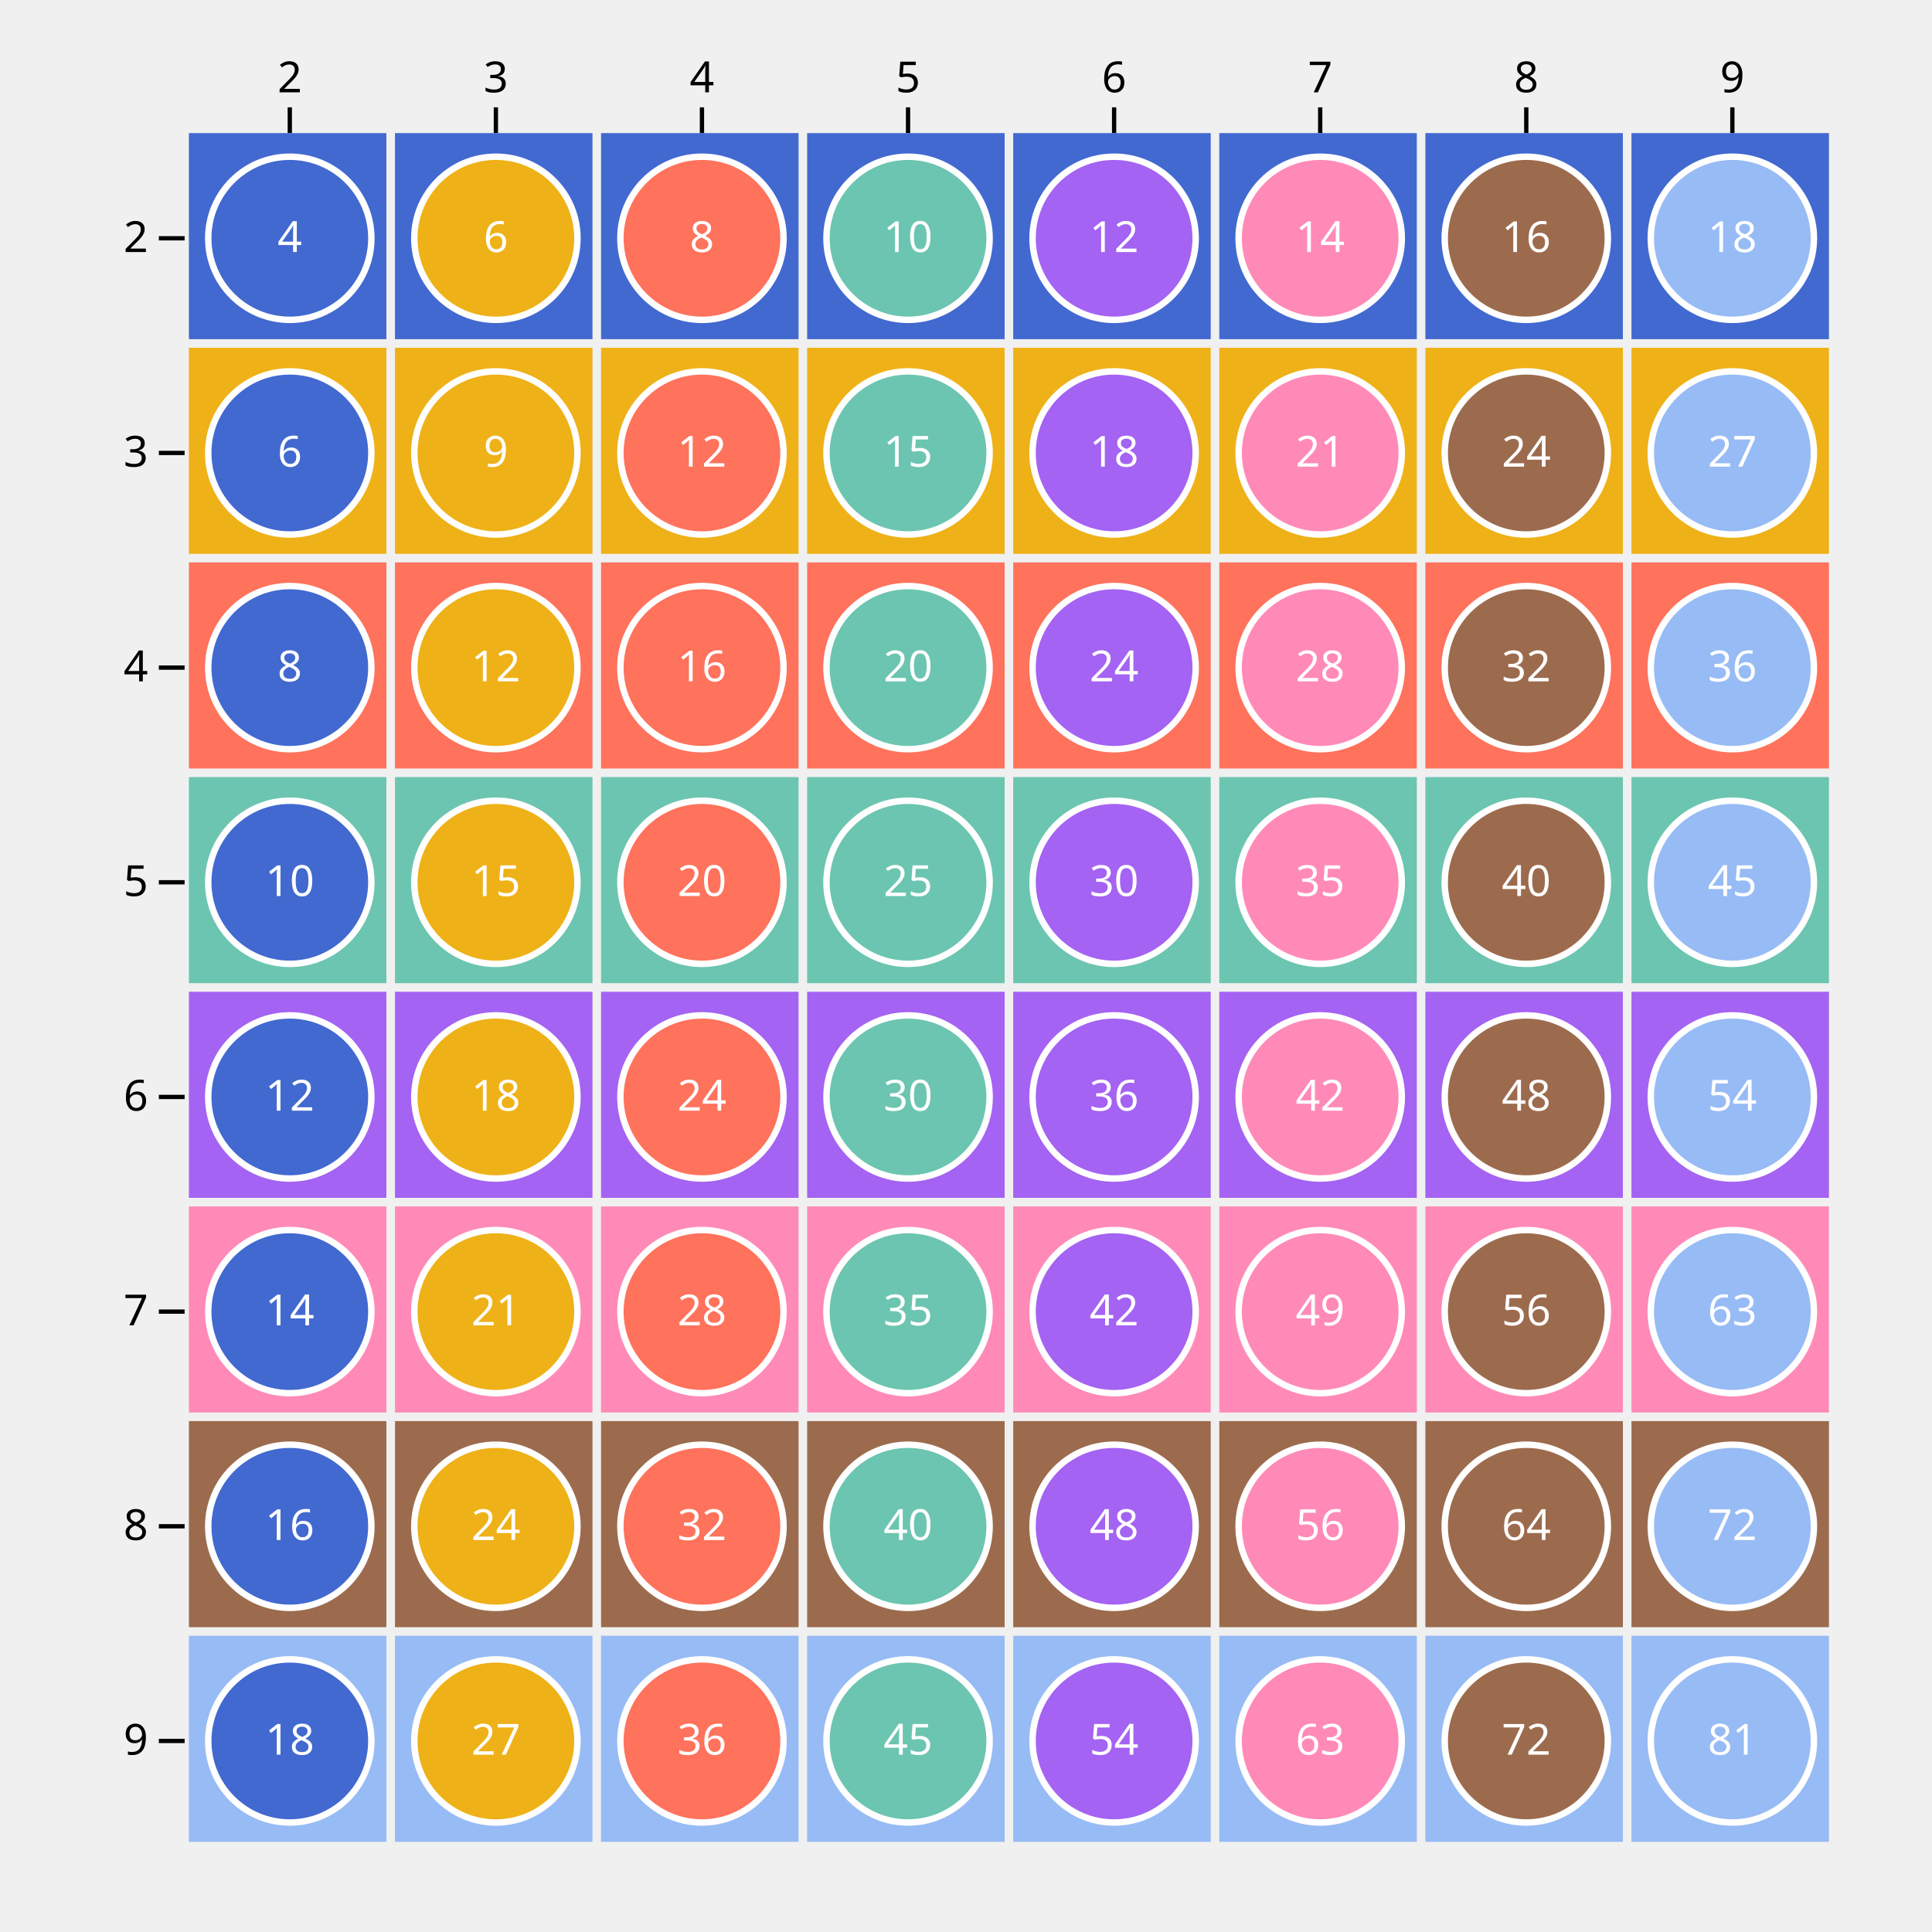
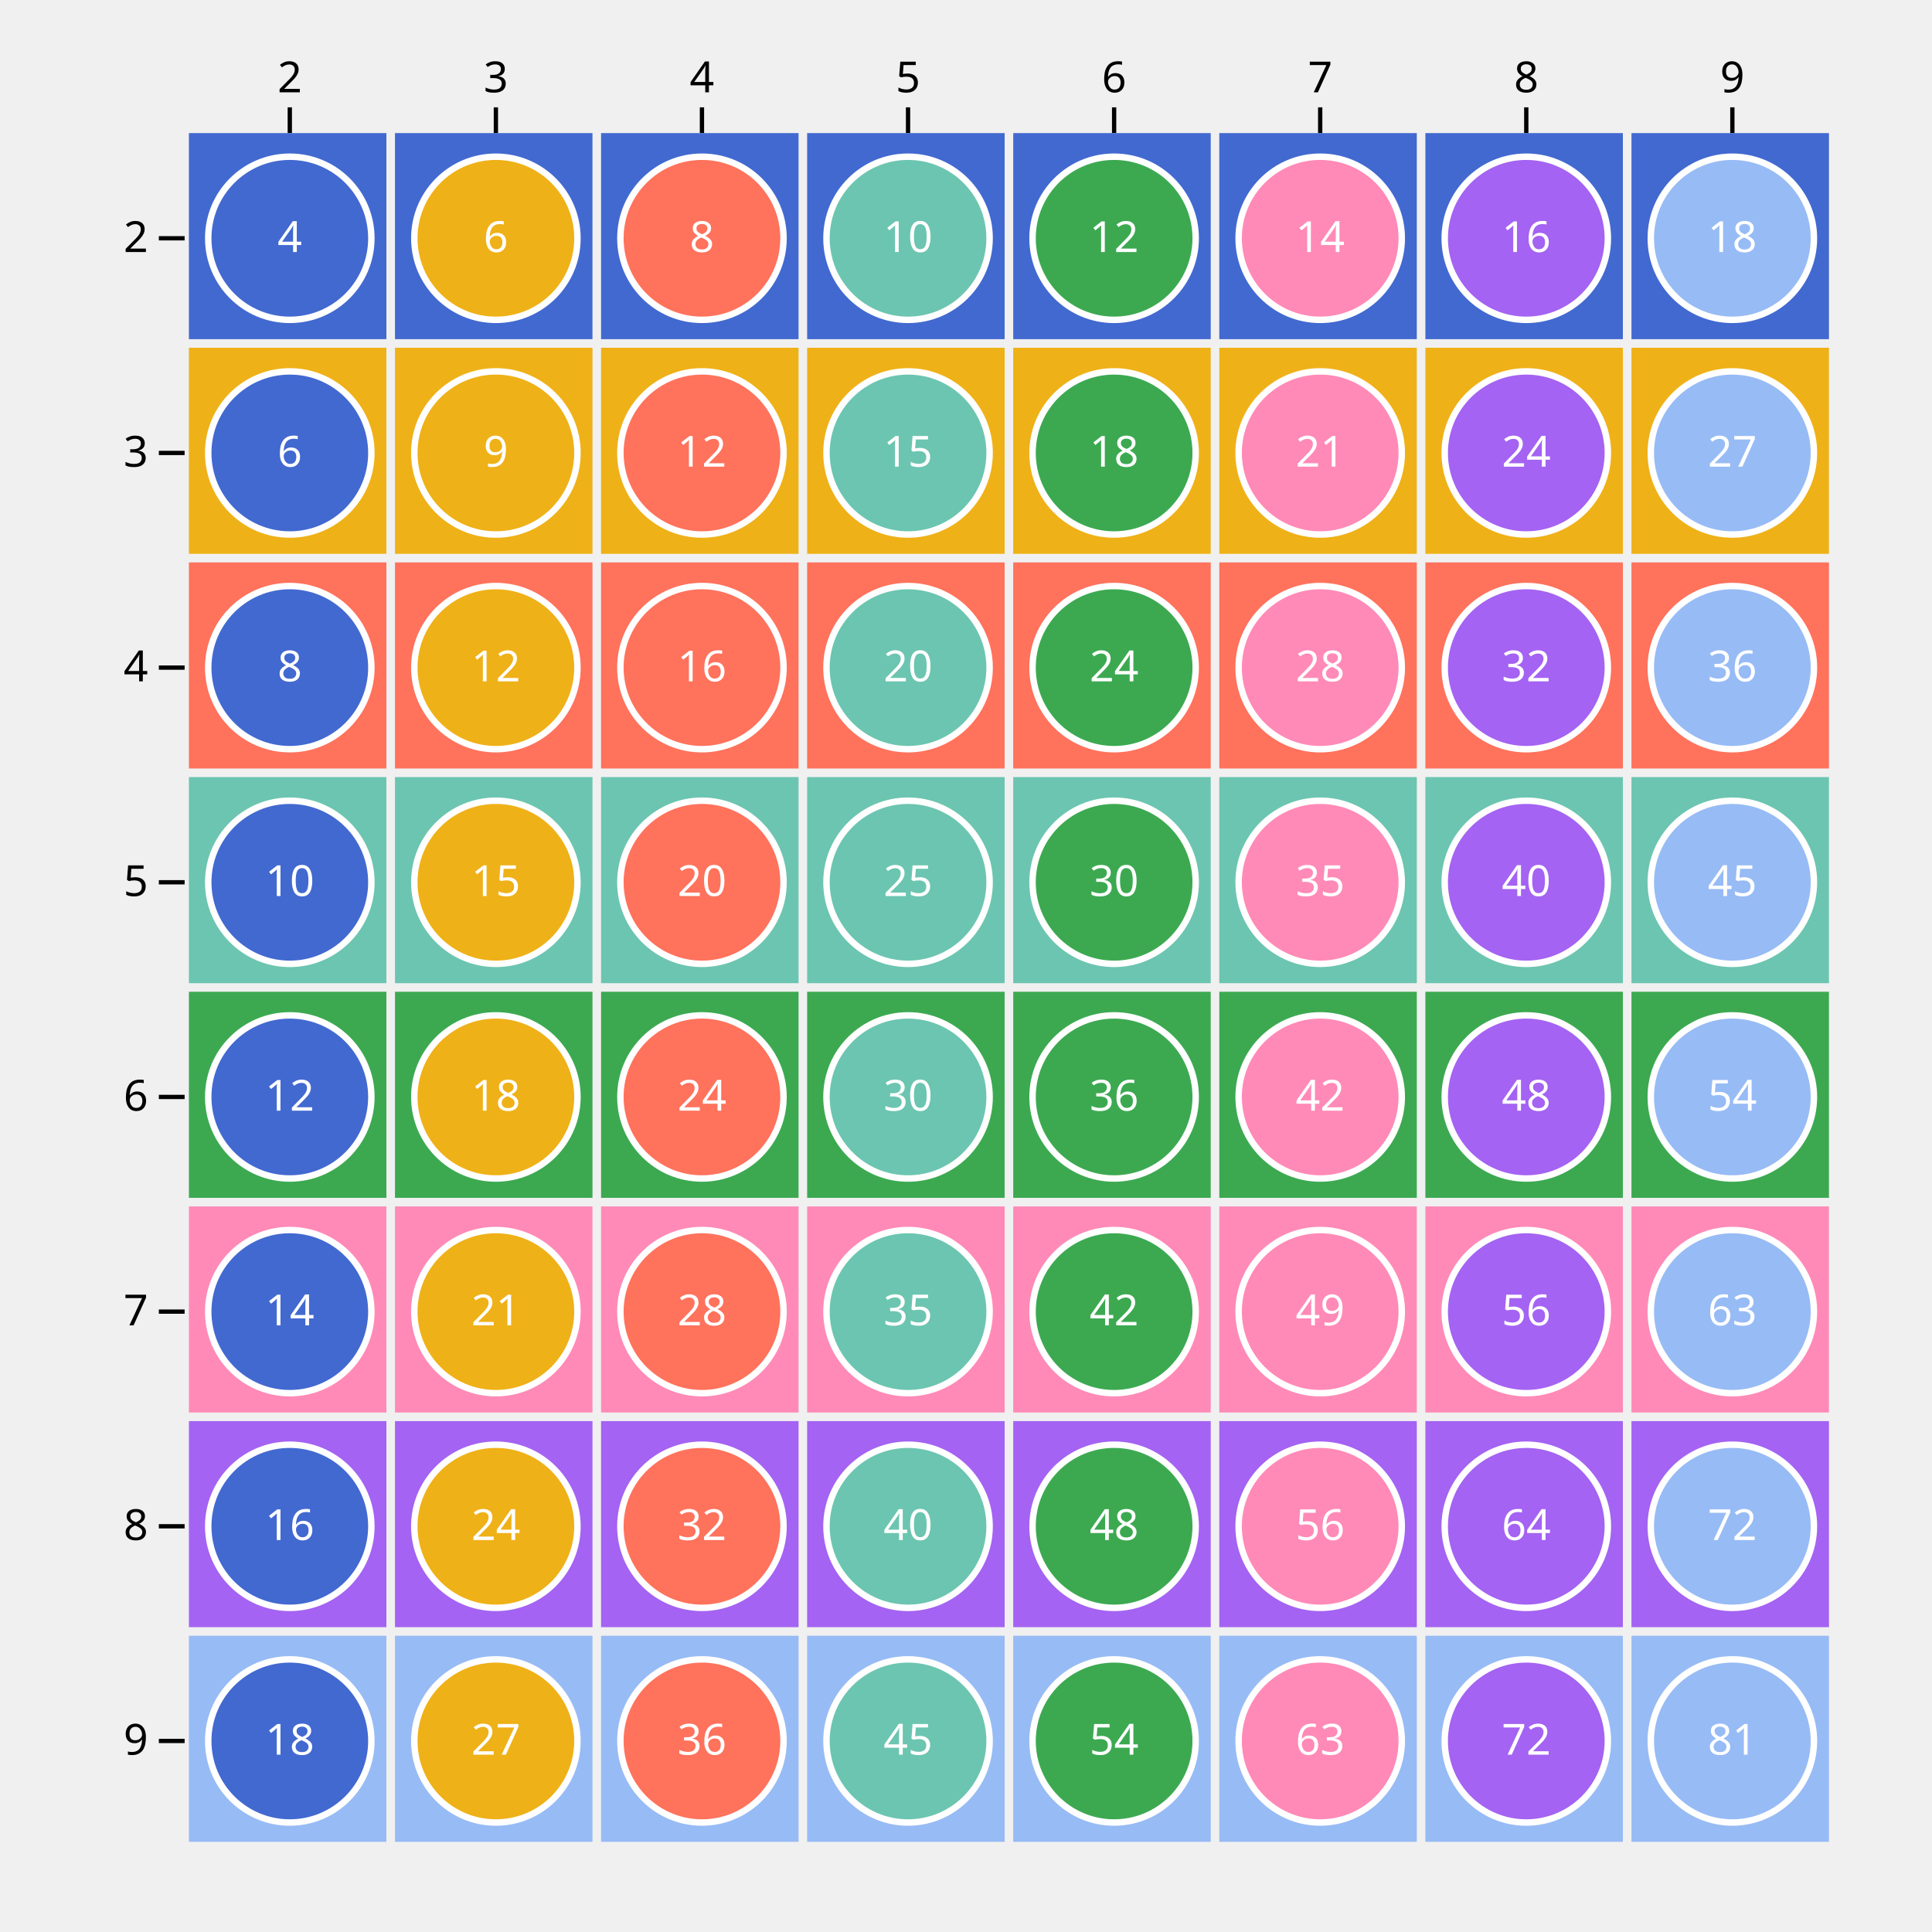
<svg xmlns="http://www.w3.org/2000/svg" class="plot" fill="currentColor" font-family="system-ui, sans-serif" font-size="10" text-anchor="middle" width="450" height="450" viewBox="0 0 450 450">
  <style>
    :where(.plot) {
      --plot-background: white;
      display: block;
      height: auto;
      height: intrinsic;
      max-width: 100%;
    }

    :where(.plot text),
    :where(.plot tspan) {
      white-space: pre;
    }
  </style>
  <g aria-label="fy-axis tick" transform="translate(0,0.5)">
    <g fill="none" stroke="currentColor" transform="translate(3,0)">
      <path transform="translate(40,55)" d="M0,0L-6,0" />
    </g>
    <g fill="none" stroke="currentColor" transform="translate(3,50)">
      <path transform="translate(40,55)" d="M0,0L-6,0" />
    </g>
    <g fill="none" stroke="currentColor" transform="translate(3,100)">
      <path transform="translate(40,55)" d="M0,0L-6,0" />
    </g>
    <g fill="none" stroke="currentColor" transform="translate(3,150)">
      <path transform="translate(40,55)" d="M0,0L-6,0" />
    </g>
    <g fill="none" stroke="currentColor" transform="translate(3,200)">
      <path transform="translate(40,55)" d="M0,0L-6,0" />
    </g>
    <g fill="none" stroke="currentColor" transform="translate(3,250)">
      <path transform="translate(40,55)" d="M0,0L-6,0" />
    </g>
    <g fill="none" stroke="currentColor" transform="translate(3,300)">
      <path transform="translate(40,55)" d="M0,0L-6,0" />
    </g>
    <g fill="none" stroke="currentColor" transform="translate(3,350)">
      <path transform="translate(40,55)" d="M0,0L-6,0" />
    </g>
  </g>
  <g aria-label="fy-axis tick label" transform="translate(-8.5,0.5)">
    <g text-anchor="end" transform="translate(3,0)">
      <text y="0.32em" transform="translate(40,55)">2</text>
    </g>
    <g text-anchor="end" transform="translate(3,50)">
      <text y="0.32em" transform="translate(40,55)">3</text>
    </g>
    <g text-anchor="end" transform="translate(3,100)">
      <text y="0.32em" transform="translate(40,55)">4</text>
    </g>
    <g text-anchor="end" transform="translate(3,150)">
      <text y="0.32em" transform="translate(40,55)">5</text>
    </g>
    <g text-anchor="end" transform="translate(3,200)">
      <text y="0.32em" transform="translate(40,55)">6</text>
    </g>
    <g text-anchor="end" transform="translate(3,250)">
      <text y="0.32em" transform="translate(40,55)">7</text>
    </g>
    <g text-anchor="end" transform="translate(3,300)">
      <text y="0.32em" transform="translate(40,55)">8</text>
    </g>
    <g text-anchor="end" transform="translate(3,350)">
      <text y="0.32em" transform="translate(40,55)">9</text>
    </g>
  </g>
  <g aria-label="fx-axis tick" transform="translate(0.5,1)">
    <g fill="none" stroke="currentColor" transform="translate(3,0)">
      <path transform="translate(64,30)" d="M0,0L0,-6" />
    </g>
    <g fill="none" stroke="currentColor" transform="translate(51,0)">
      <path transform="translate(64,30)" d="M0,0L0,-6" />
    </g>
    <g fill="none" stroke="currentColor" transform="translate(99,0)">
      <path transform="translate(64,30)" d="M0,0L0,-6" />
    </g>
    <g fill="none" stroke="currentColor" transform="translate(147,0)">
      <path transform="translate(64,30)" d="M0,0L0,-6" />
    </g>
    <g fill="none" stroke="currentColor" transform="translate(195,0)">
      <path transform="translate(64,30)" d="M0,0L0,-6" />
    </g>
    <g fill="none" stroke="currentColor" transform="translate(243,0)">
      <path transform="translate(64,30)" d="M0,0L0,-6" />
    </g>
    <g fill="none" stroke="currentColor" transform="translate(291,0)">
      <path transform="translate(64,30)" d="M0,0L0,-6" />
    </g>
    <g fill="none" stroke="currentColor" transform="translate(339,0)">
      <path transform="translate(64,30)" d="M0,0L0,-6" />
    </g>
  </g>
  <g aria-label="fx-axis tick label" transform="translate(0.5,-8.5)">
    <g transform="translate(3,0)">
      <text transform="translate(64,30)">2</text>
    </g>
    <g transform="translate(51,0)">
      <text transform="translate(64,30)">3</text>
    </g>
    <g transform="translate(99,0)">
      <text transform="translate(64,30)">4</text>
    </g>
    <g transform="translate(147,0)">
      <text transform="translate(64,30)">5</text>
    </g>
    <g transform="translate(195,0)">
      <text transform="translate(64,30)">6</text>
    </g>
    <g transform="translate(243,0)">
      <text transform="translate(64,30)">7</text>
    </g>
    <g transform="translate(291,0)">
      <text transform="translate(64,30)">8</text>
    </g>
    <g transform="translate(339,0)">
      <text transform="translate(64,30)">9</text>
    </g>
  </g>
  <g aria-label="rect">
    <g transform="translate(3,0)">
      <rect x="41" y="31" width="46" height="48" fill="#4269d0" />
    </g>
    <g transform="translate(3,50)">
      <rect x="41" y="31" width="46" height="48" fill="#efb118" />
    </g>
    <g transform="translate(3,100)">
      <rect x="41" y="31" width="46" height="48" fill="#ff725c" />
    </g>
    <g transform="translate(3,150)">
      <rect x="41" y="31" width="46" height="48" fill="#6cc5b0" />
    </g>
    <g transform="translate(3,200)">
-       <rect x="41" y="31" width="46" height="48" fill="#a463f2" />
+       <rect x="41" y="31" width="46" height="48" fill="#3ca951" />
    </g>
    <g transform="translate(3,250)">
      <rect x="41" y="31" width="46" height="48" fill="#ff8ab7" />
    </g>
    <g transform="translate(3,300)">
-       <rect x="41" y="31" width="46" height="48" fill="#9c6b4e" />
+       <rect x="41" y="31" width="46" height="48" fill="#a463f2" />
    </g>
    <g transform="translate(3,350)">
      <rect x="41" y="31" width="46" height="48" fill="#97bbf5" />
    </g>
    <g transform="translate(51,0)">
      <rect x="41" y="31" width="46" height="48" fill="#4269d0" />
    </g>
    <g transform="translate(51,50)">
      <rect x="41" y="31" width="46" height="48" fill="#efb118" />
    </g>
    <g transform="translate(51,100)">
      <rect x="41" y="31" width="46" height="48" fill="#ff725c" />
    </g>
    <g transform="translate(51,150)">
      <rect x="41" y="31" width="46" height="48" fill="#6cc5b0" />
    </g>
    <g transform="translate(51,200)">
-       <rect x="41" y="31" width="46" height="48" fill="#a463f2" />
+       <rect x="41" y="31" width="46" height="48" fill="#3ca951" />
    </g>
    <g transform="translate(51,250)">
      <rect x="41" y="31" width="46" height="48" fill="#ff8ab7" />
    </g>
    <g transform="translate(51,300)">
-       <rect x="41" y="31" width="46" height="48" fill="#9c6b4e" />
+       <rect x="41" y="31" width="46" height="48" fill="#a463f2" />
    </g>
    <g transform="translate(51,350)">
      <rect x="41" y="31" width="46" height="48" fill="#97bbf5" />
    </g>
    <g transform="translate(99,0)">
      <rect x="41" y="31" width="46" height="48" fill="#4269d0" />
    </g>
    <g transform="translate(99,50)">
      <rect x="41" y="31" width="46" height="48" fill="#efb118" />
    </g>
    <g transform="translate(99,100)">
      <rect x="41" y="31" width="46" height="48" fill="#ff725c" />
    </g>
    <g transform="translate(99,150)">
      <rect x="41" y="31" width="46" height="48" fill="#6cc5b0" />
    </g>
    <g transform="translate(99,200)">
-       <rect x="41" y="31" width="46" height="48" fill="#a463f2" />
+       <rect x="41" y="31" width="46" height="48" fill="#3ca951" />
    </g>
    <g transform="translate(99,250)">
      <rect x="41" y="31" width="46" height="48" fill="#ff8ab7" />
    </g>
    <g transform="translate(99,300)">
-       <rect x="41" y="31" width="46" height="48" fill="#9c6b4e" />
+       <rect x="41" y="31" width="46" height="48" fill="#a463f2" />
    </g>
    <g transform="translate(99,350)">
      <rect x="41" y="31" width="46" height="48" fill="#97bbf5" />
    </g>
    <g transform="translate(147,0)">
      <rect x="41" y="31" width="46" height="48" fill="#4269d0" />
    </g>
    <g transform="translate(147,50)">
      <rect x="41" y="31" width="46" height="48" fill="#efb118" />
    </g>
    <g transform="translate(147,100)">
      <rect x="41" y="31" width="46" height="48" fill="#ff725c" />
    </g>
    <g transform="translate(147,150)">
      <rect x="41" y="31" width="46" height="48" fill="#6cc5b0" />
    </g>
    <g transform="translate(147,200)">
-       <rect x="41" y="31" width="46" height="48" fill="#a463f2" />
+       <rect x="41" y="31" width="46" height="48" fill="#3ca951" />
    </g>
    <g transform="translate(147,250)">
      <rect x="41" y="31" width="46" height="48" fill="#ff8ab7" />
    </g>
    <g transform="translate(147,300)">
-       <rect x="41" y="31" width="46" height="48" fill="#9c6b4e" />
+       <rect x="41" y="31" width="46" height="48" fill="#a463f2" />
    </g>
    <g transform="translate(147,350)">
      <rect x="41" y="31" width="46" height="48" fill="#97bbf5" />
    </g>
    <g transform="translate(195,0)">
      <rect x="41" y="31" width="46" height="48" fill="#4269d0" />
    </g>
    <g transform="translate(195,50)">
      <rect x="41" y="31" width="46" height="48" fill="#efb118" />
    </g>
    <g transform="translate(195,100)">
      <rect x="41" y="31" width="46" height="48" fill="#ff725c" />
    </g>
    <g transform="translate(195,150)">
      <rect x="41" y="31" width="46" height="48" fill="#6cc5b0" />
    </g>
    <g transform="translate(195,200)">
-       <rect x="41" y="31" width="46" height="48" fill="#a463f2" />
+       <rect x="41" y="31" width="46" height="48" fill="#3ca951" />
    </g>
    <g transform="translate(195,250)">
      <rect x="41" y="31" width="46" height="48" fill="#ff8ab7" />
    </g>
    <g transform="translate(195,300)">
-       <rect x="41" y="31" width="46" height="48" fill="#9c6b4e" />
+       <rect x="41" y="31" width="46" height="48" fill="#a463f2" />
    </g>
    <g transform="translate(195,350)">
      <rect x="41" y="31" width="46" height="48" fill="#97bbf5" />
    </g>
    <g transform="translate(243,0)">
      <rect x="41" y="31" width="46" height="48" fill="#4269d0" />
    </g>
    <g transform="translate(243,50)">
      <rect x="41" y="31" width="46" height="48" fill="#efb118" />
    </g>
    <g transform="translate(243,100)">
      <rect x="41" y="31" width="46" height="48" fill="#ff725c" />
    </g>
    <g transform="translate(243,150)">
      <rect x="41" y="31" width="46" height="48" fill="#6cc5b0" />
    </g>
    <g transform="translate(243,200)">
-       <rect x="41" y="31" width="46" height="48" fill="#a463f2" />
+       <rect x="41" y="31" width="46" height="48" fill="#3ca951" />
    </g>
    <g transform="translate(243,250)">
      <rect x="41" y="31" width="46" height="48" fill="#ff8ab7" />
    </g>
    <g transform="translate(243,300)">
-       <rect x="41" y="31" width="46" height="48" fill="#9c6b4e" />
+       <rect x="41" y="31" width="46" height="48" fill="#a463f2" />
    </g>
    <g transform="translate(243,350)">
      <rect x="41" y="31" width="46" height="48" fill="#97bbf5" />
    </g>
    <g transform="translate(291,0)">
      <rect x="41" y="31" width="46" height="48" fill="#4269d0" />
    </g>
    <g transform="translate(291,50)">
      <rect x="41" y="31" width="46" height="48" fill="#efb118" />
    </g>
    <g transform="translate(291,100)">
      <rect x="41" y="31" width="46" height="48" fill="#ff725c" />
    </g>
    <g transform="translate(291,150)">
      <rect x="41" y="31" width="46" height="48" fill="#6cc5b0" />
    </g>
    <g transform="translate(291,200)">
-       <rect x="41" y="31" width="46" height="48" fill="#a463f2" />
+       <rect x="41" y="31" width="46" height="48" fill="#3ca951" />
    </g>
    <g transform="translate(291,250)">
      <rect x="41" y="31" width="46" height="48" fill="#ff8ab7" />
    </g>
    <g transform="translate(291,300)">
-       <rect x="41" y="31" width="46" height="48" fill="#9c6b4e" />
+       <rect x="41" y="31" width="46" height="48" fill="#a463f2" />
    </g>
    <g transform="translate(291,350)">
      <rect x="41" y="31" width="46" height="48" fill="#97bbf5" />
    </g>
    <g transform="translate(339,0)">
      <rect x="41" y="31" width="46" height="48" fill="#4269d0" />
    </g>
    <g transform="translate(339,50)">
      <rect x="41" y="31" width="46" height="48" fill="#efb118" />
    </g>
    <g transform="translate(339,100)">
      <rect x="41" y="31" width="46" height="48" fill="#ff725c" />
    </g>
    <g transform="translate(339,150)">
      <rect x="41" y="31" width="46" height="48" fill="#6cc5b0" />
    </g>
    <g transform="translate(339,200)">
-       <rect x="41" y="31" width="46" height="48" fill="#a463f2" />
+       <rect x="41" y="31" width="46" height="48" fill="#3ca951" />
    </g>
    <g transform="translate(339,250)">
      <rect x="41" y="31" width="46" height="48" fill="#ff8ab7" />
    </g>
    <g transform="translate(339,300)">
-       <rect x="41" y="31" width="46" height="48" fill="#9c6b4e" />
+       <rect x="41" y="31" width="46" height="48" fill="#a463f2" />
    </g>
    <g transform="translate(339,350)">
      <rect x="41" y="31" width="46" height="48" fill="#97bbf5" />
    </g>
  </g>
  <g aria-label="dot" transform="translate(0.5,0.5)">
    <g stroke="white" stroke-width="1.5" transform="translate(3,0)">
      <circle cx="64" cy="55" r="19" fill="#4269d0" />
    </g>
    <g stroke="white" stroke-width="1.5" transform="translate(3,50)">
      <circle cx="64" cy="55" r="19" fill="#4269d0" />
    </g>
    <g stroke="white" stroke-width="1.5" transform="translate(3,100)">
      <circle cx="64" cy="55" r="19" fill="#4269d0" />
    </g>
    <g stroke="white" stroke-width="1.5" transform="translate(3,150)">
      <circle cx="64" cy="55" r="19" fill="#4269d0" />
    </g>
    <g stroke="white" stroke-width="1.5" transform="translate(3,200)">
      <circle cx="64" cy="55" r="19" fill="#4269d0" />
    </g>
    <g stroke="white" stroke-width="1.5" transform="translate(3,250)">
      <circle cx="64" cy="55" r="19" fill="#4269d0" />
    </g>
    <g stroke="white" stroke-width="1.5" transform="translate(3,300)">
      <circle cx="64" cy="55" r="19" fill="#4269d0" />
    </g>
    <g stroke="white" stroke-width="1.5" transform="translate(3,350)">
      <circle cx="64" cy="55" r="19" fill="#4269d0" />
    </g>
    <g stroke="white" stroke-width="1.5" transform="translate(51,0)">
      <circle cx="64" cy="55" r="19" fill="#efb118" />
    </g>
    <g stroke="white" stroke-width="1.5" transform="translate(51,50)">
      <circle cx="64" cy="55" r="19" fill="#efb118" />
    </g>
    <g stroke="white" stroke-width="1.5" transform="translate(51,100)">
      <circle cx="64" cy="55" r="19" fill="#efb118" />
    </g>
    <g stroke="white" stroke-width="1.5" transform="translate(51,150)">
      <circle cx="64" cy="55" r="19" fill="#efb118" />
    </g>
    <g stroke="white" stroke-width="1.5" transform="translate(51,200)">
      <circle cx="64" cy="55" r="19" fill="#efb118" />
    </g>
    <g stroke="white" stroke-width="1.5" transform="translate(51,250)">
      <circle cx="64" cy="55" r="19" fill="#efb118" />
    </g>
    <g stroke="white" stroke-width="1.5" transform="translate(51,300)">
      <circle cx="64" cy="55" r="19" fill="#efb118" />
    </g>
    <g stroke="white" stroke-width="1.5" transform="translate(51,350)">
      <circle cx="64" cy="55" r="19" fill="#efb118" />
    </g>
    <g stroke="white" stroke-width="1.5" transform="translate(99,0)">
      <circle cx="64" cy="55" r="19" fill="#ff725c" />
    </g>
    <g stroke="white" stroke-width="1.5" transform="translate(99,50)">
      <circle cx="64" cy="55" r="19" fill="#ff725c" />
    </g>
    <g stroke="white" stroke-width="1.5" transform="translate(99,100)">
      <circle cx="64" cy="55" r="19" fill="#ff725c" />
    </g>
    <g stroke="white" stroke-width="1.5" transform="translate(99,150)">
      <circle cx="64" cy="55" r="19" fill="#ff725c" />
    </g>
    <g stroke="white" stroke-width="1.5" transform="translate(99,200)">
      <circle cx="64" cy="55" r="19" fill="#ff725c" />
    </g>
    <g stroke="white" stroke-width="1.5" transform="translate(99,250)">
      <circle cx="64" cy="55" r="19" fill="#ff725c" />
    </g>
    <g stroke="white" stroke-width="1.5" transform="translate(99,300)">
      <circle cx="64" cy="55" r="19" fill="#ff725c" />
    </g>
    <g stroke="white" stroke-width="1.5" transform="translate(99,350)">
      <circle cx="64" cy="55" r="19" fill="#ff725c" />
    </g>
    <g stroke="white" stroke-width="1.5" transform="translate(147,0)">
      <circle cx="64" cy="55" r="19" fill="#6cc5b0" />
    </g>
    <g stroke="white" stroke-width="1.5" transform="translate(147,50)">
      <circle cx="64" cy="55" r="19" fill="#6cc5b0" />
    </g>
    <g stroke="white" stroke-width="1.5" transform="translate(147,100)">
      <circle cx="64" cy="55" r="19" fill="#6cc5b0" />
    </g>
    <g stroke="white" stroke-width="1.5" transform="translate(147,150)">
      <circle cx="64" cy="55" r="19" fill="#6cc5b0" />
    </g>
    <g stroke="white" stroke-width="1.5" transform="translate(147,200)">
      <circle cx="64" cy="55" r="19" fill="#6cc5b0" />
    </g>
    <g stroke="white" stroke-width="1.5" transform="translate(147,250)">
      <circle cx="64" cy="55" r="19" fill="#6cc5b0" />
    </g>
    <g stroke="white" stroke-width="1.5" transform="translate(147,300)">
      <circle cx="64" cy="55" r="19" fill="#6cc5b0" />
    </g>
    <g stroke="white" stroke-width="1.5" transform="translate(147,350)">
      <circle cx="64" cy="55" r="19" fill="#6cc5b0" />
    </g>
    <g stroke="white" stroke-width="1.5" transform="translate(195,0)">
-       <circle cx="64" cy="55" r="19" fill="#a463f2" />
+       <circle cx="64" cy="55" r="19" fill="#3ca951" />
    </g>
    <g stroke="white" stroke-width="1.5" transform="translate(195,50)">
-       <circle cx="64" cy="55" r="19" fill="#a463f2" />
+       <circle cx="64" cy="55" r="19" fill="#3ca951" />
    </g>
    <g stroke="white" stroke-width="1.5" transform="translate(195,100)">
-       <circle cx="64" cy="55" r="19" fill="#a463f2" />
+       <circle cx="64" cy="55" r="19" fill="#3ca951" />
    </g>
    <g stroke="white" stroke-width="1.5" transform="translate(195,150)">
-       <circle cx="64" cy="55" r="19" fill="#a463f2" />
+       <circle cx="64" cy="55" r="19" fill="#3ca951" />
    </g>
    <g stroke="white" stroke-width="1.5" transform="translate(195,200)">
-       <circle cx="64" cy="55" r="19" fill="#a463f2" />
+       <circle cx="64" cy="55" r="19" fill="#3ca951" />
    </g>
    <g stroke="white" stroke-width="1.5" transform="translate(195,250)">
-       <circle cx="64" cy="55" r="19" fill="#a463f2" />
+       <circle cx="64" cy="55" r="19" fill="#3ca951" />
    </g>
    <g stroke="white" stroke-width="1.5" transform="translate(195,300)">
-       <circle cx="64" cy="55" r="19" fill="#a463f2" />
+       <circle cx="64" cy="55" r="19" fill="#3ca951" />
    </g>
    <g stroke="white" stroke-width="1.5" transform="translate(195,350)">
-       <circle cx="64" cy="55" r="19" fill="#a463f2" />
+       <circle cx="64" cy="55" r="19" fill="#3ca951" />
    </g>
    <g stroke="white" stroke-width="1.5" transform="translate(243,0)">
      <circle cx="64" cy="55" r="19" fill="#ff8ab7" />
    </g>
    <g stroke="white" stroke-width="1.5" transform="translate(243,50)">
      <circle cx="64" cy="55" r="19" fill="#ff8ab7" />
    </g>
    <g stroke="white" stroke-width="1.5" transform="translate(243,100)">
      <circle cx="64" cy="55" r="19" fill="#ff8ab7" />
    </g>
    <g stroke="white" stroke-width="1.5" transform="translate(243,150)">
      <circle cx="64" cy="55" r="19" fill="#ff8ab7" />
    </g>
    <g stroke="white" stroke-width="1.5" transform="translate(243,200)">
      <circle cx="64" cy="55" r="19" fill="#ff8ab7" />
    </g>
    <g stroke="white" stroke-width="1.5" transform="translate(243,250)">
      <circle cx="64" cy="55" r="19" fill="#ff8ab7" />
    </g>
    <g stroke="white" stroke-width="1.5" transform="translate(243,300)">
      <circle cx="64" cy="55" r="19" fill="#ff8ab7" />
    </g>
    <g stroke="white" stroke-width="1.5" transform="translate(243,350)">
      <circle cx="64" cy="55" r="19" fill="#ff8ab7" />
    </g>
    <g stroke="white" stroke-width="1.5" transform="translate(291,0)">
-       <circle cx="64" cy="55" r="19" fill="#9c6b4e" />
+       <circle cx="64" cy="55" r="19" fill="#a463f2" />
    </g>
    <g stroke="white" stroke-width="1.5" transform="translate(291,50)">
-       <circle cx="64" cy="55" r="19" fill="#9c6b4e" />
+       <circle cx="64" cy="55" r="19" fill="#a463f2" />
    </g>
    <g stroke="white" stroke-width="1.5" transform="translate(291,100)">
-       <circle cx="64" cy="55" r="19" fill="#9c6b4e" />
+       <circle cx="64" cy="55" r="19" fill="#a463f2" />
    </g>
    <g stroke="white" stroke-width="1.5" transform="translate(291,150)">
-       <circle cx="64" cy="55" r="19" fill="#9c6b4e" />
+       <circle cx="64" cy="55" r="19" fill="#a463f2" />
    </g>
    <g stroke="white" stroke-width="1.5" transform="translate(291,200)">
-       <circle cx="64" cy="55" r="19" fill="#9c6b4e" />
+       <circle cx="64" cy="55" r="19" fill="#a463f2" />
    </g>
    <g stroke="white" stroke-width="1.5" transform="translate(291,250)">
-       <circle cx="64" cy="55" r="19" fill="#9c6b4e" />
+       <circle cx="64" cy="55" r="19" fill="#a463f2" />
    </g>
    <g stroke="white" stroke-width="1.5" transform="translate(291,300)">
-       <circle cx="64" cy="55" r="19" fill="#9c6b4e" />
+       <circle cx="64" cy="55" r="19" fill="#a463f2" />
    </g>
    <g stroke="white" stroke-width="1.5" transform="translate(291,350)">
-       <circle cx="64" cy="55" r="19" fill="#9c6b4e" />
+       <circle cx="64" cy="55" r="19" fill="#a463f2" />
    </g>
    <g stroke="white" stroke-width="1.5" transform="translate(339,0)">
      <circle cx="64" cy="55" r="19" fill="#97bbf5" />
    </g>
    <g stroke="white" stroke-width="1.5" transform="translate(339,50)">
      <circle cx="64" cy="55" r="19" fill="#97bbf5" />
    </g>
    <g stroke="white" stroke-width="1.5" transform="translate(339,100)">
      <circle cx="64" cy="55" r="19" fill="#97bbf5" />
    </g>
    <g stroke="white" stroke-width="1.5" transform="translate(339,150)">
      <circle cx="64" cy="55" r="19" fill="#97bbf5" />
    </g>
    <g stroke="white" stroke-width="1.5" transform="translate(339,200)">
      <circle cx="64" cy="55" r="19" fill="#97bbf5" />
    </g>
    <g stroke="white" stroke-width="1.5" transform="translate(339,250)">
      <circle cx="64" cy="55" r="19" fill="#97bbf5" />
    </g>
    <g stroke="white" stroke-width="1.5" transform="translate(339,300)">
      <circle cx="64" cy="55" r="19" fill="#97bbf5" />
    </g>
    <g stroke="white" stroke-width="1.5" transform="translate(339,350)">
      <circle cx="64" cy="55" r="19" fill="#97bbf5" />
    </g>
  </g>
  <g aria-label="text" transform="translate(0.5,0.5)">
    <g fill="white" font-variant="tabular-nums" transform="translate(3,0)">
      <text y="0.32em" transform="translate(64,55)">4</text>
    </g>
    <g fill="white" font-variant="tabular-nums" transform="translate(3,50)">
      <text y="0.32em" transform="translate(64,55)">6</text>
    </g>
    <g fill="white" font-variant="tabular-nums" transform="translate(3,100)">
      <text y="0.32em" transform="translate(64,55)">8</text>
    </g>
    <g fill="white" font-variant="tabular-nums" transform="translate(3,150)">
      <text y="0.32em" transform="translate(64,55)">10</text>
    </g>
    <g fill="white" font-variant="tabular-nums" transform="translate(3,200)">
      <text y="0.32em" transform="translate(64,55)">12</text>
    </g>
    <g fill="white" font-variant="tabular-nums" transform="translate(3,250)">
      <text y="0.32em" transform="translate(64,55)">14</text>
    </g>
    <g fill="white" font-variant="tabular-nums" transform="translate(3,300)">
      <text y="0.32em" transform="translate(64,55)">16</text>
    </g>
    <g fill="white" font-variant="tabular-nums" transform="translate(3,350)">
      <text y="0.32em" transform="translate(64,55)">18</text>
    </g>
    <g fill="white" font-variant="tabular-nums" transform="translate(51,0)">
      <text y="0.32em" transform="translate(64,55)">6</text>
    </g>
    <g fill="white" font-variant="tabular-nums" transform="translate(51,50)">
      <text y="0.32em" transform="translate(64,55)">9</text>
    </g>
    <g fill="white" font-variant="tabular-nums" transform="translate(51,100)">
      <text y="0.32em" transform="translate(64,55)">12</text>
    </g>
    <g fill="white" font-variant="tabular-nums" transform="translate(51,150)">
      <text y="0.32em" transform="translate(64,55)">15</text>
    </g>
    <g fill="white" font-variant="tabular-nums" transform="translate(51,200)">
      <text y="0.32em" transform="translate(64,55)">18</text>
    </g>
    <g fill="white" font-variant="tabular-nums" transform="translate(51,250)">
      <text y="0.32em" transform="translate(64,55)">21</text>
    </g>
    <g fill="white" font-variant="tabular-nums" transform="translate(51,300)">
      <text y="0.32em" transform="translate(64,55)">24</text>
    </g>
    <g fill="white" font-variant="tabular-nums" transform="translate(51,350)">
      <text y="0.32em" transform="translate(64,55)">27</text>
    </g>
    <g fill="white" font-variant="tabular-nums" transform="translate(99,0)">
      <text y="0.32em" transform="translate(64,55)">8</text>
    </g>
    <g fill="white" font-variant="tabular-nums" transform="translate(99,50)">
      <text y="0.32em" transform="translate(64,55)">12</text>
    </g>
    <g fill="white" font-variant="tabular-nums" transform="translate(99,100)">
      <text y="0.32em" transform="translate(64,55)">16</text>
    </g>
    <g fill="white" font-variant="tabular-nums" transform="translate(99,150)">
      <text y="0.32em" transform="translate(64,55)">20</text>
    </g>
    <g fill="white" font-variant="tabular-nums" transform="translate(99,200)">
      <text y="0.32em" transform="translate(64,55)">24</text>
    </g>
    <g fill="white" font-variant="tabular-nums" transform="translate(99,250)">
      <text y="0.32em" transform="translate(64,55)">28</text>
    </g>
    <g fill="white" font-variant="tabular-nums" transform="translate(99,300)">
      <text y="0.32em" transform="translate(64,55)">32</text>
    </g>
    <g fill="white" font-variant="tabular-nums" transform="translate(99,350)">
      <text y="0.32em" transform="translate(64,55)">36</text>
    </g>
    <g fill="white" font-variant="tabular-nums" transform="translate(147,0)">
      <text y="0.32em" transform="translate(64,55)">10</text>
    </g>
    <g fill="white" font-variant="tabular-nums" transform="translate(147,50)">
      <text y="0.32em" transform="translate(64,55)">15</text>
    </g>
    <g fill="white" font-variant="tabular-nums" transform="translate(147,100)">
      <text y="0.32em" transform="translate(64,55)">20</text>
    </g>
    <g fill="white" font-variant="tabular-nums" transform="translate(147,150)">
      <text y="0.32em" transform="translate(64,55)">25</text>
    </g>
    <g fill="white" font-variant="tabular-nums" transform="translate(147,200)">
      <text y="0.32em" transform="translate(64,55)">30</text>
    </g>
    <g fill="white" font-variant="tabular-nums" transform="translate(147,250)">
      <text y="0.32em" transform="translate(64,55)">35</text>
    </g>
    <g fill="white" font-variant="tabular-nums" transform="translate(147,300)">
      <text y="0.32em" transform="translate(64,55)">40</text>
    </g>
    <g fill="white" font-variant="tabular-nums" transform="translate(147,350)">
      <text y="0.32em" transform="translate(64,55)">45</text>
    </g>
    <g fill="white" font-variant="tabular-nums" transform="translate(195,0)">
      <text y="0.32em" transform="translate(64,55)">12</text>
    </g>
    <g fill="white" font-variant="tabular-nums" transform="translate(195,50)">
      <text y="0.32em" transform="translate(64,55)">18</text>
    </g>
    <g fill="white" font-variant="tabular-nums" transform="translate(195,100)">
      <text y="0.32em" transform="translate(64,55)">24</text>
    </g>
    <g fill="white" font-variant="tabular-nums" transform="translate(195,150)">
      <text y="0.32em" transform="translate(64,55)">30</text>
    </g>
    <g fill="white" font-variant="tabular-nums" transform="translate(195,200)">
      <text y="0.32em" transform="translate(64,55)">36</text>
    </g>
    <g fill="white" font-variant="tabular-nums" transform="translate(195,250)">
      <text y="0.32em" transform="translate(64,55)">42</text>
    </g>
    <g fill="white" font-variant="tabular-nums" transform="translate(195,300)">
      <text y="0.32em" transform="translate(64,55)">48</text>
    </g>
    <g fill="white" font-variant="tabular-nums" transform="translate(195,350)">
      <text y="0.32em" transform="translate(64,55)">54</text>
    </g>
    <g fill="white" font-variant="tabular-nums" transform="translate(243,0)">
      <text y="0.32em" transform="translate(64,55)">14</text>
    </g>
    <g fill="white" font-variant="tabular-nums" transform="translate(243,50)">
      <text y="0.32em" transform="translate(64,55)">21</text>
    </g>
    <g fill="white" font-variant="tabular-nums" transform="translate(243,100)">
      <text y="0.32em" transform="translate(64,55)">28</text>
    </g>
    <g fill="white" font-variant="tabular-nums" transform="translate(243,150)">
      <text y="0.32em" transform="translate(64,55)">35</text>
    </g>
    <g fill="white" font-variant="tabular-nums" transform="translate(243,200)">
      <text y="0.32em" transform="translate(64,55)">42</text>
    </g>
    <g fill="white" font-variant="tabular-nums" transform="translate(243,250)">
      <text y="0.32em" transform="translate(64,55)">49</text>
    </g>
    <g fill="white" font-variant="tabular-nums" transform="translate(243,300)">
      <text y="0.32em" transform="translate(64,55)">56</text>
    </g>
    <g fill="white" font-variant="tabular-nums" transform="translate(243,350)">
      <text y="0.32em" transform="translate(64,55)">63</text>
    </g>
    <g fill="white" font-variant="tabular-nums" transform="translate(291,0)">
      <text y="0.32em" transform="translate(64,55)">16</text>
    </g>
    <g fill="white" font-variant="tabular-nums" transform="translate(291,50)">
      <text y="0.32em" transform="translate(64,55)">24</text>
    </g>
    <g fill="white" font-variant="tabular-nums" transform="translate(291,100)">
      <text y="0.32em" transform="translate(64,55)">32</text>
    </g>
    <g fill="white" font-variant="tabular-nums" transform="translate(291,150)">
      <text y="0.32em" transform="translate(64,55)">40</text>
    </g>
    <g fill="white" font-variant="tabular-nums" transform="translate(291,200)">
      <text y="0.32em" transform="translate(64,55)">48</text>
    </g>
    <g fill="white" font-variant="tabular-nums" transform="translate(291,250)">
      <text y="0.32em" transform="translate(64,55)">56</text>
    </g>
    <g fill="white" font-variant="tabular-nums" transform="translate(291,300)">
      <text y="0.32em" transform="translate(64,55)">64</text>
    </g>
    <g fill="white" font-variant="tabular-nums" transform="translate(291,350)">
      <text y="0.32em" transform="translate(64,55)">72</text>
    </g>
    <g fill="white" font-variant="tabular-nums" transform="translate(339,0)">
      <text y="0.32em" transform="translate(64,55)">18</text>
    </g>
    <g fill="white" font-variant="tabular-nums" transform="translate(339,50)">
      <text y="0.32em" transform="translate(64,55)">27</text>
    </g>
    <g fill="white" font-variant="tabular-nums" transform="translate(339,100)">
      <text y="0.32em" transform="translate(64,55)">36</text>
    </g>
    <g fill="white" font-variant="tabular-nums" transform="translate(339,150)">
      <text y="0.32em" transform="translate(64,55)">45</text>
    </g>
    <g fill="white" font-variant="tabular-nums" transform="translate(339,200)">
      <text y="0.32em" transform="translate(64,55)">54</text>
    </g>
    <g fill="white" font-variant="tabular-nums" transform="translate(339,250)">
      <text y="0.32em" transform="translate(64,55)">63</text>
    </g>
    <g fill="white" font-variant="tabular-nums" transform="translate(339,300)">
      <text y="0.32em" transform="translate(64,55)">72</text>
    </g>
    <g fill="white" font-variant="tabular-nums" transform="translate(339,350)">
      <text y="0.32em" transform="translate(64,55)">81</text>
    </g>
  </g>
</svg>
